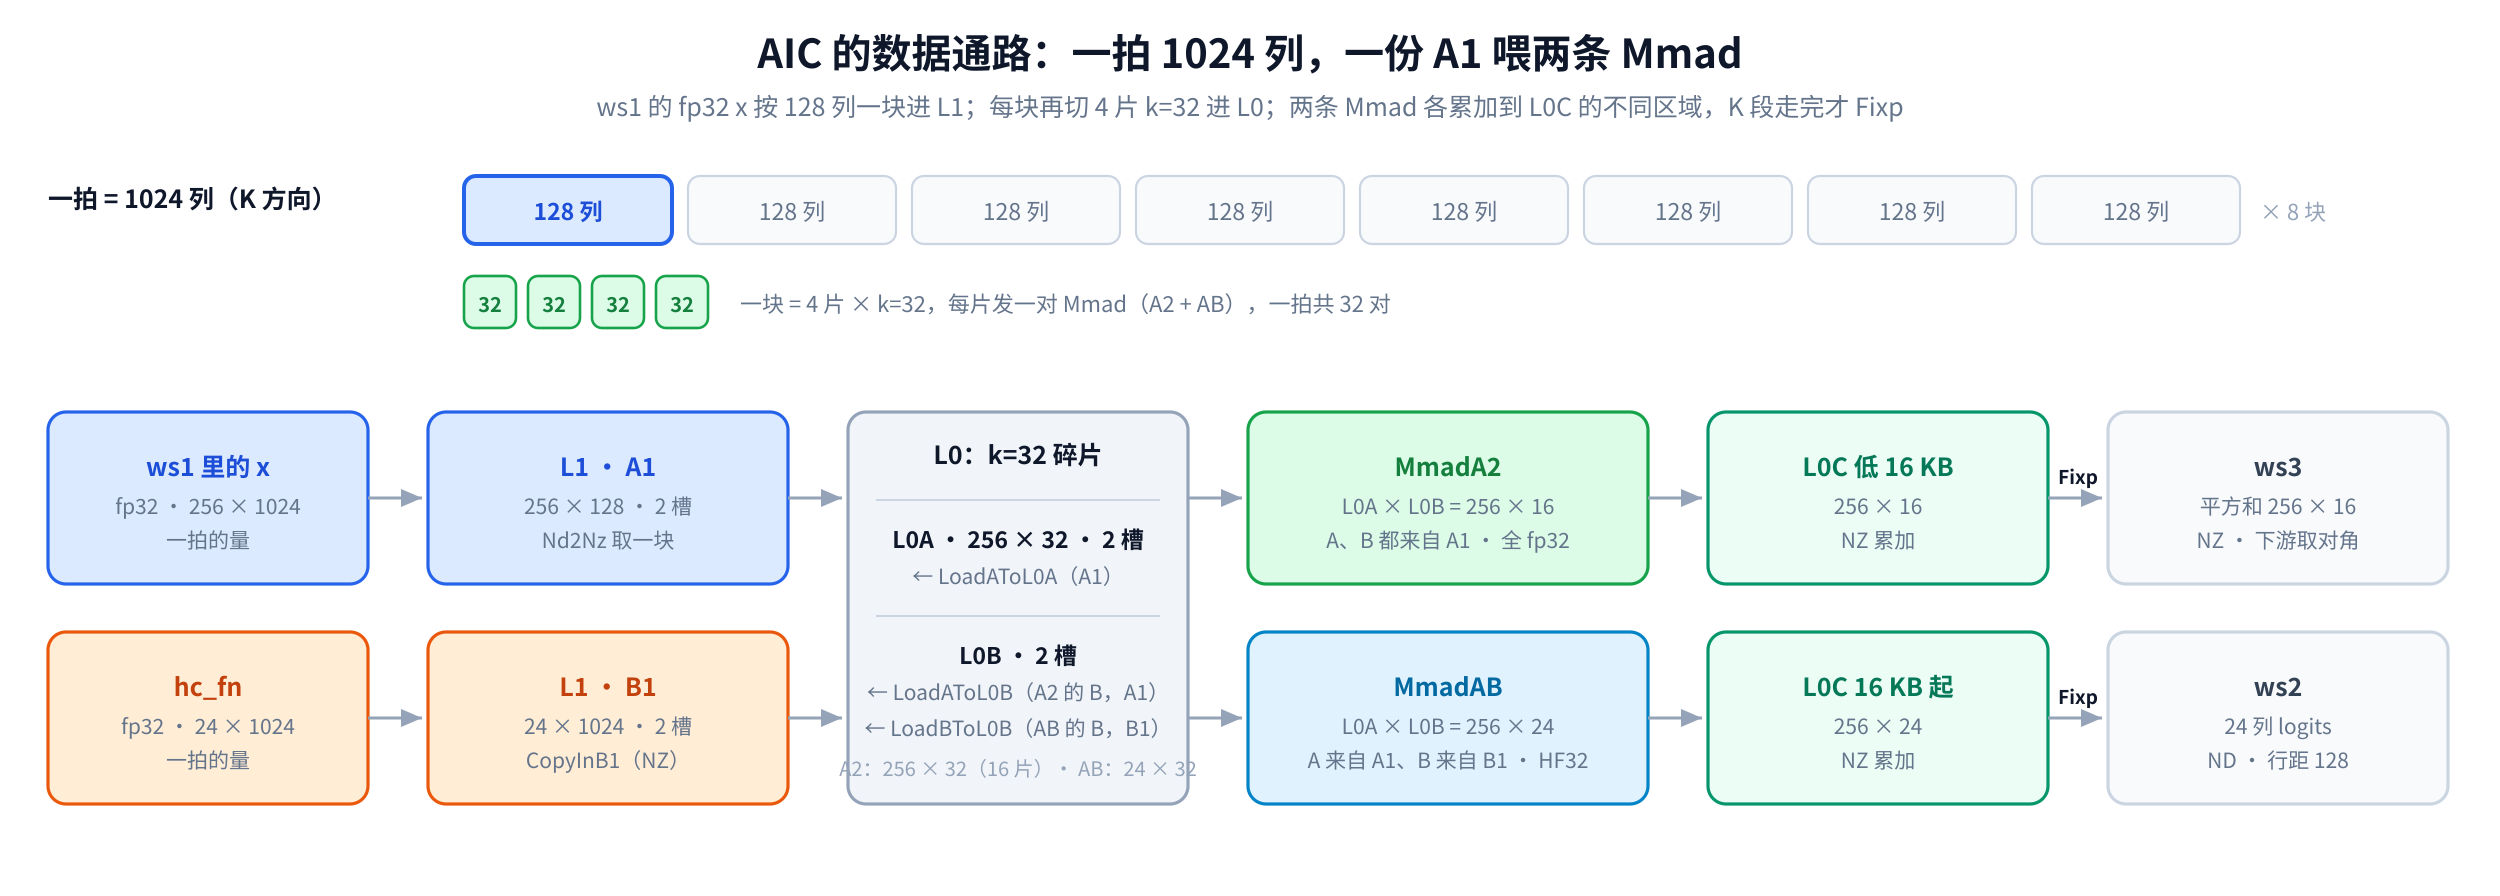
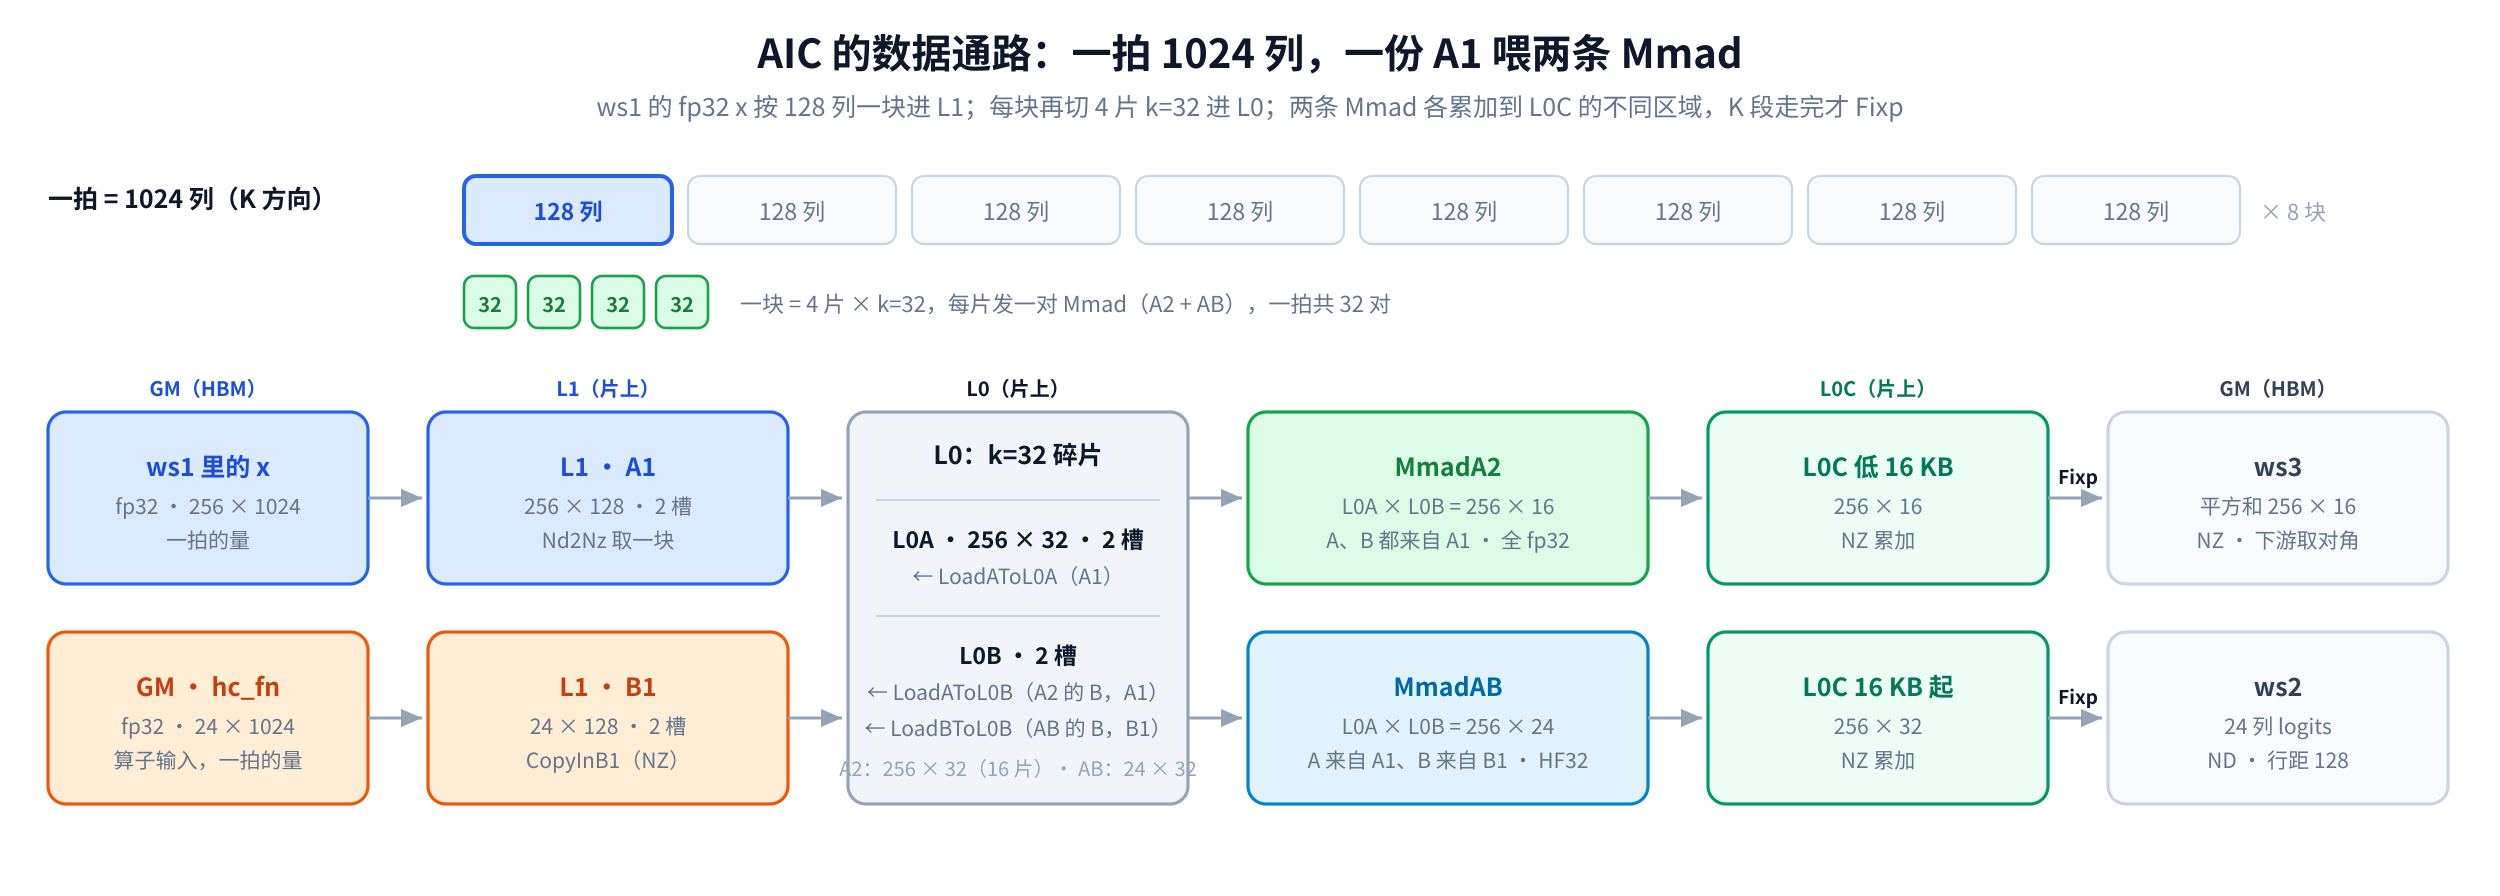
<svg xmlns="http://www.w3.org/2000/svg" width="1250" height="448" viewBox="0 0 1250 448">
  <defs>
    <marker id="ar" markerWidth="9" markerHeight="9" refX="7" refY="3" orient="auto" markerUnits="strokeWidth">
      <path d="M0,0 L7,3 L0,6 z" fill="#94a3b8" />
    </marker>
  </defs>
  <rect width="1250" height="448" fill="#ffffff" />
  <text x="625.0" y="34" text-anchor="middle" font-family="Microsoft YaHei, Noto Sans CJK SC, Arial, sans-serif" font-size="20" font-weight="700" fill="#0f172a">AIC 的数据通路：一拍 1024 列，一份 A1 喂两条 Mmad</text>
  <text x="625.0" y="58" text-anchor="middle" font-family="Microsoft YaHei, Noto Sans CJK SC, Arial, sans-serif" font-size="12.5" font-weight="400" fill="#64748b">ws1 的 fp32 x 按 128 列一块进 L1；每块再切 4 片 k=32 进 L0；两条 Mmad 各累加到 L0C 的不同区域，K 段走完才 Fixp</text>
  <text x="24" y="104" text-anchor="start" font-family="Microsoft YaHei, Noto Sans CJK SC, Arial, sans-serif" font-size="12.5" font-weight="700" fill="#0f172a">一拍 = 1024 列（K 方向）</text>
  <rect x="232" y="88" width="104" height="34" rx="6" fill="#dbeafe" stroke="#2563eb" stroke-width="2.0" />
  <text x="284.0" y="110" text-anchor="middle" font-family="Microsoft YaHei, Noto Sans CJK SC, Arial, sans-serif" font-size="11.5" font-weight="700" fill="#1d4ed8">128 列</text>
  <rect x="344" y="88" width="104" height="34" rx="6" fill="#f8fafc" stroke="#cbd5e1" stroke-width="1.1" />
  <text x="396.0" y="110" text-anchor="middle" font-family="Microsoft YaHei, Noto Sans CJK SC, Arial, sans-serif" font-size="11.5" font-weight="400" fill="#64748b">128 列</text>
  <rect x="456" y="88" width="104" height="34" rx="6" fill="#f8fafc" stroke="#cbd5e1" stroke-width="1.1" />
  <text x="508.0" y="110" text-anchor="middle" font-family="Microsoft YaHei, Noto Sans CJK SC, Arial, sans-serif" font-size="11.5" font-weight="400" fill="#64748b">128 列</text>
  <rect x="568" y="88" width="104" height="34" rx="6" fill="#f8fafc" stroke="#cbd5e1" stroke-width="1.1" />
  <text x="620.0" y="110" text-anchor="middle" font-family="Microsoft YaHei, Noto Sans CJK SC, Arial, sans-serif" font-size="11.5" font-weight="400" fill="#64748b">128 列</text>
  <rect x="680" y="88" width="104" height="34" rx="6" fill="#f8fafc" stroke="#cbd5e1" stroke-width="1.1" />
  <text x="732.0" y="110" text-anchor="middle" font-family="Microsoft YaHei, Noto Sans CJK SC, Arial, sans-serif" font-size="11.5" font-weight="400" fill="#64748b">128 列</text>
  <rect x="792" y="88" width="104" height="34" rx="6" fill="#f8fafc" stroke="#cbd5e1" stroke-width="1.1" />
  <text x="844.0" y="110" text-anchor="middle" font-family="Microsoft YaHei, Noto Sans CJK SC, Arial, sans-serif" font-size="11.5" font-weight="400" fill="#64748b">128 列</text>
  <rect x="904" y="88" width="104" height="34" rx="6" fill="#f8fafc" stroke="#cbd5e1" stroke-width="1.1" />
  <text x="956.0" y="110" text-anchor="middle" font-family="Microsoft YaHei, Noto Sans CJK SC, Arial, sans-serif" font-size="11.5" font-weight="400" fill="#64748b">128 列</text>
  <rect x="1016" y="88" width="104" height="34" rx="6" fill="#f8fafc" stroke="#cbd5e1" stroke-width="1.1" />
  <text x="1068.0" y="110" text-anchor="middle" font-family="Microsoft YaHei, Noto Sans CJK SC, Arial, sans-serif" font-size="11.5" font-weight="400" fill="#64748b">128 列</text>
  <text x="1130" y="110" text-anchor="start" font-family="Microsoft YaHei, Noto Sans CJK SC, Arial, sans-serif" font-size="11" font-weight="400" fill="#94a3b8">× 8 块</text>
  <rect x="232" y="138" width="26" height="26" rx="5" fill="#dcfce7" stroke="#16a34a" stroke-width="1.3" />
  <text x="245" y="156" text-anchor="middle" font-family="Microsoft YaHei, Noto Sans CJK SC, Arial, sans-serif" font-size="10" font-weight="700" fill="#15803d">32</text>
  <rect x="264" y="138" width="26" height="26" rx="5" fill="#dcfce7" stroke="#16a34a" stroke-width="1.3" />
  <text x="277" y="156" text-anchor="middle" font-family="Microsoft YaHei, Noto Sans CJK SC, Arial, sans-serif" font-size="10" font-weight="700" fill="#15803d">32</text>
  <rect x="296" y="138" width="26" height="26" rx="5" fill="#dcfce7" stroke="#16a34a" stroke-width="1.3" />
  <text x="309" y="156" text-anchor="middle" font-family="Microsoft YaHei, Noto Sans CJK SC, Arial, sans-serif" font-size="10" font-weight="700" fill="#15803d">32</text>
  <rect x="328" y="138" width="26" height="26" rx="5" fill="#dcfce7" stroke="#16a34a" stroke-width="1.3" />
  <text x="341" y="156" text-anchor="middle" font-family="Microsoft YaHei, Noto Sans CJK SC, Arial, sans-serif" font-size="10" font-weight="700" fill="#15803d">32</text>
  <text x="370" y="156" text-anchor="start" font-family="Microsoft YaHei, Noto Sans CJK SC, Arial, sans-serif" font-size="11" font-weight="400" fill="#64748b">一块 = 4 片 × k=32，每片发一对 Mmad（A2 + AB），一拍共 32 对</text>
+   <text x="104" y="198" text-anchor="middle" font-family="Microsoft YaHei, Noto Sans CJK SC, Arial, sans-serif" font-size="10" font-weight="700" fill="#1d4ed8">GM（HBM）</text>
+   <text x="304" y="198" text-anchor="middle" font-family="Microsoft YaHei, Noto Sans CJK SC, Arial, sans-serif" font-size="10" font-weight="700" fill="#1d4ed8">L1（片上）</text>
+   <text x="509" y="198" text-anchor="middle" font-family="Microsoft YaHei, Noto Sans CJK SC, Arial, sans-serif" font-size="10" font-weight="700" fill="#0f172a">L0（片上）</text>
+   <text x="939" y="198" text-anchor="middle" font-family="Microsoft YaHei, Noto Sans CJK SC, Arial, sans-serif" font-size="10" font-weight="700" fill="#047857">L0C（片上）</text>
+   <text x="1139" y="198" text-anchor="middle" font-family="Microsoft YaHei, Noto Sans CJK SC, Arial, sans-serif" font-size="10" font-weight="700" fill="#334155">GM（HBM）</text>
  <rect x="24" y="206" width="160" height="86" rx="9" fill="#dbeafe" stroke="#2563eb" stroke-width="1.6" />
  <text x="104.0" y="238" text-anchor="middle" font-family="Microsoft YaHei, Noto Sans CJK SC, Arial, sans-serif" font-size="12.5" font-weight="700" fill="#1d4ed8">ws1 里的 x</text>
  <text x="104.0" y="257" text-anchor="middle" font-family="Microsoft YaHei, Noto Sans CJK SC, Arial, sans-serif" font-size="10.5" font-weight="400" fill="#64748b">fp32 · 256 × 1024</text>
  <text x="104.0" y="274" text-anchor="middle" font-family="Microsoft YaHei, Noto Sans CJK SC, Arial, sans-serif" font-size="10.5" font-weight="400" fill="#64748b">一拍的量</text>
  <rect x="214" y="206" width="180" height="86" rx="9" fill="#dbeafe" stroke="#2563eb" stroke-width="1.6" />
  <text x="304.0" y="238" text-anchor="middle" font-family="Microsoft YaHei, Noto Sans CJK SC, Arial, sans-serif" font-size="12.5" font-weight="700" fill="#1d4ed8">L1 · A1</text>
  <text x="304.0" y="257" text-anchor="middle" font-family="Microsoft YaHei, Noto Sans CJK SC, Arial, sans-serif" font-size="10.5" font-weight="400" fill="#64748b">256 × 128 · 2 槽</text>
  <text x="304.0" y="274" text-anchor="middle" font-family="Microsoft YaHei, Noto Sans CJK SC, Arial, sans-serif" font-size="10.5" font-weight="400" fill="#64748b">Nd2Nz 取一块</text>
  <rect x="624" y="206" width="200" height="86" rx="9" fill="#dcfce7" stroke="#16a34a" stroke-width="1.6" />
  <text x="724.0" y="238" text-anchor="middle" font-family="Microsoft YaHei, Noto Sans CJK SC, Arial, sans-serif" font-size="12.5" font-weight="700" fill="#15803d">MmadA2</text>
  <text x="724.0" y="257" text-anchor="middle" font-family="Microsoft YaHei, Noto Sans CJK SC, Arial, sans-serif" font-size="10.5" font-weight="400" fill="#64748b">L0A × L0B = 256 × 16</text>
  <text x="724.0" y="274" text-anchor="middle" font-family="Microsoft YaHei, Noto Sans CJK SC, Arial, sans-serif" font-size="10.5" font-weight="400" fill="#64748b">A、B 都来自 A1 · 全 fp32</text>
  <rect x="854" y="206" width="170" height="86" rx="9" fill="#ecfdf5" stroke="#059669" stroke-width="1.6" />
  <text x="939.0" y="238" text-anchor="middle" font-family="Microsoft YaHei, Noto Sans CJK SC, Arial, sans-serif" font-size="12.5" font-weight="700" fill="#047857">L0C 低 16 KB</text>
  <text x="939.0" y="257" text-anchor="middle" font-family="Microsoft YaHei, Noto Sans CJK SC, Arial, sans-serif" font-size="10.5" font-weight="400" fill="#64748b">256 × 16</text>
  <text x="939.0" y="274" text-anchor="middle" font-family="Microsoft YaHei, Noto Sans CJK SC, Arial, sans-serif" font-size="10.5" font-weight="400" fill="#64748b">NZ 累加</text>
  <rect x="1054" y="206" width="170" height="86" rx="9" fill="#f8fafc" stroke="#cbd5e1" stroke-width="1.6" />
  <text x="1139.0" y="238" text-anchor="middle" font-family="Microsoft YaHei, Noto Sans CJK SC, Arial, sans-serif" font-size="12.5" font-weight="700" fill="#334155">ws3</text>
  <text x="1139.0" y="257" text-anchor="middle" font-family="Microsoft YaHei, Noto Sans CJK SC, Arial, sans-serif" font-size="10.5" font-weight="400" fill="#64748b">平方和 256 × 16</text>
  <text x="1139.0" y="274" text-anchor="middle" font-family="Microsoft YaHei, Noto Sans CJK SC, Arial, sans-serif" font-size="10.5" font-weight="400" fill="#64748b">NZ · 下游取对角</text>
  <rect x="24" y="316" width="160" height="86" rx="9" fill="#ffedd5" stroke="#ea580c" stroke-width="1.6" />
-   <text x="104.0" y="348" text-anchor="middle" font-family="Microsoft YaHei, Noto Sans CJK SC, Arial, sans-serif" font-size="12.5" font-weight="700" fill="#c2410c">hc_fn</text>
+   <text x="104.0" y="348" text-anchor="middle" font-family="Microsoft YaHei, Noto Sans CJK SC, Arial, sans-serif" font-size="12.5" font-weight="700" fill="#c2410c">GM · hc_fn</text>
  <text x="104.0" y="367" text-anchor="middle" font-family="Microsoft YaHei, Noto Sans CJK SC, Arial, sans-serif" font-size="10.5" font-weight="400" fill="#64748b">fp32 · 24 × 1024</text>
-   <text x="104.0" y="384" text-anchor="middle" font-family="Microsoft YaHei, Noto Sans CJK SC, Arial, sans-serif" font-size="10.5" font-weight="400" fill="#64748b">一拍的量</text>
+   <text x="104.0" y="384" text-anchor="middle" font-family="Microsoft YaHei, Noto Sans CJK SC, Arial, sans-serif" font-size="10.5" font-weight="400" fill="#64748b">算子输入，一拍的量</text>
  <rect x="214" y="316" width="180" height="86" rx="9" fill="#ffedd5" stroke="#ea580c" stroke-width="1.6" />
  <text x="304.0" y="348" text-anchor="middle" font-family="Microsoft YaHei, Noto Sans CJK SC, Arial, sans-serif" font-size="12.5" font-weight="700" fill="#c2410c">L1 · B1</text>
-   <text x="304.0" y="367" text-anchor="middle" font-family="Microsoft YaHei, Noto Sans CJK SC, Arial, sans-serif" font-size="10.5" font-weight="400" fill="#64748b">24 × 1024 · 2 槽</text>
+   <text x="304.0" y="367" text-anchor="middle" font-family="Microsoft YaHei, Noto Sans CJK SC, Arial, sans-serif" font-size="10.5" font-weight="400" fill="#64748b">24 × 128 · 2 槽</text>
  <text x="304.0" y="384" text-anchor="middle" font-family="Microsoft YaHei, Noto Sans CJK SC, Arial, sans-serif" font-size="10.5" font-weight="400" fill="#64748b">CopyInB1（NZ）</text>
  <rect x="624" y="316" width="200" height="86" rx="9" fill="#e0f2fe" stroke="#0284c7" stroke-width="1.6" />
  <text x="724.0" y="348" text-anchor="middle" font-family="Microsoft YaHei, Noto Sans CJK SC, Arial, sans-serif" font-size="12.5" font-weight="700" fill="#0369a1">MmadAB</text>
  <text x="724.0" y="367" text-anchor="middle" font-family="Microsoft YaHei, Noto Sans CJK SC, Arial, sans-serif" font-size="10.5" font-weight="400" fill="#64748b">L0A × L0B = 256 × 24</text>
  <text x="724.0" y="384" text-anchor="middle" font-family="Microsoft YaHei, Noto Sans CJK SC, Arial, sans-serif" font-size="10.5" font-weight="400" fill="#64748b">A 来自 A1、B 来自 B1 · HF32</text>
  <rect x="854" y="316" width="170" height="86" rx="9" fill="#ecfdf5" stroke="#059669" stroke-width="1.6" />
  <text x="939.0" y="348" text-anchor="middle" font-family="Microsoft YaHei, Noto Sans CJK SC, Arial, sans-serif" font-size="12.5" font-weight="700" fill="#047857">L0C 16 KB 起</text>
-   <text x="939.0" y="367" text-anchor="middle" font-family="Microsoft YaHei, Noto Sans CJK SC, Arial, sans-serif" font-size="10.5" font-weight="400" fill="#64748b">256 × 24</text>
+   <text x="939.0" y="367" text-anchor="middle" font-family="Microsoft YaHei, Noto Sans CJK SC, Arial, sans-serif" font-size="10.5" font-weight="400" fill="#64748b">256 × 32</text>
  <text x="939.0" y="384" text-anchor="middle" font-family="Microsoft YaHei, Noto Sans CJK SC, Arial, sans-serif" font-size="10.5" font-weight="400" fill="#64748b">NZ 累加</text>
  <rect x="1054" y="316" width="170" height="86" rx="9" fill="#f8fafc" stroke="#cbd5e1" stroke-width="1.6" />
  <text x="1139.0" y="348" text-anchor="middle" font-family="Microsoft YaHei, Noto Sans CJK SC, Arial, sans-serif" font-size="12.5" font-weight="700" fill="#334155">ws2</text>
  <text x="1139.0" y="367" text-anchor="middle" font-family="Microsoft YaHei, Noto Sans CJK SC, Arial, sans-serif" font-size="10.5" font-weight="400" fill="#64748b">24 列 logits</text>
  <text x="1139.0" y="384" text-anchor="middle" font-family="Microsoft YaHei, Noto Sans CJK SC, Arial, sans-serif" font-size="10.5" font-weight="400" fill="#64748b">ND · 行距 128</text>
  <rect x="424" y="206" width="170" height="196" rx="9" fill="#f1f5f9" stroke="#94a3b8" stroke-width="1.6" />
  <text x="509.0" y="232" text-anchor="middle" font-family="Microsoft YaHei, Noto Sans CJK SC, Arial, sans-serif" font-size="12.5" font-weight="700" fill="#0f172a">L0：k=32 碎片</text>
  <line x1="438" y1="250" x2="580" y2="250" stroke="#cbd5e1" stroke-width="1" />
  <text x="509.0" y="274" text-anchor="middle" font-family="Microsoft YaHei, Noto Sans CJK SC, Arial, sans-serif" font-size="11.5" font-weight="700" fill="#0f172a">L0A · 256 × 32 · 2 槽</text>
  <text x="509.0" y="292" text-anchor="middle" font-family="Microsoft YaHei, Noto Sans CJK SC, Arial, sans-serif" font-size="10.5" font-weight="400" fill="#64748b">← LoadAToL0A（A1）</text>
  <line x1="438" y1="308" x2="580" y2="308" stroke="#cbd5e1" stroke-width="1" />
  <text x="509.0" y="332" text-anchor="middle" font-family="Microsoft YaHei, Noto Sans CJK SC, Arial, sans-serif" font-size="11.5" font-weight="700" fill="#0f172a">L0B · 2 槽</text>
  <text x="509.0" y="350" text-anchor="middle" font-family="Microsoft YaHei, Noto Sans CJK SC, Arial, sans-serif" font-size="10.5" font-weight="400" fill="#64748b">← LoadAToL0B（A2 的 B，A1）</text>
  <text x="509.0" y="368" text-anchor="middle" font-family="Microsoft YaHei, Noto Sans CJK SC, Arial, sans-serif" font-size="10.5" font-weight="400" fill="#64748b">← LoadBToL0B（AB 的 B，B1）</text>
  <text x="509.0" y="388" text-anchor="middle" font-family="Microsoft YaHei, Noto Sans CJK SC, Arial, sans-serif" font-size="10" font-weight="400" fill="#94a3b8">A2：256 × 32（16 片）· AB：24 × 32</text>
  <line x1="184" y1="249.0" x2="211" y2="249.0" stroke="#94a3b8" stroke-width="1.5" marker-end="url(#ar)" />
  <line x1="394" y1="249.0" x2="421" y2="249.0" stroke="#94a3b8" stroke-width="1.5" marker-end="url(#ar)" />
  <line x1="824" y1="249.0" x2="851" y2="249.0" stroke="#94a3b8" stroke-width="1.5" marker-end="url(#ar)" />
  <line x1="1024" y1="249.0" x2="1051" y2="249.0" stroke="#94a3b8" stroke-width="1.5" marker-end="url(#ar)" />
  <line x1="184" y1="359.0" x2="211" y2="359.0" stroke="#94a3b8" stroke-width="1.5" marker-end="url(#ar)" />
  <line x1="394" y1="359.0" x2="421" y2="359.0" stroke="#94a3b8" stroke-width="1.5" marker-end="url(#ar)" />
  <line x1="824" y1="359.0" x2="851" y2="359.0" stroke="#94a3b8" stroke-width="1.5" marker-end="url(#ar)" />
  <line x1="1024" y1="359.0" x2="1051" y2="359.0" stroke="#94a3b8" stroke-width="1.5" marker-end="url(#ar)" />
  <line x1="594" y1="249.0" x2="621" y2="249.0" stroke="#94a3b8" stroke-width="1.5" marker-end="url(#ar)" />
  <line x1="594" y1="359.0" x2="621" y2="359.0" stroke="#94a3b8" stroke-width="1.5" marker-end="url(#ar)" />
  <text x="1039" y="242.0" text-anchor="middle" font-family="Microsoft YaHei, Noto Sans CJK SC, Arial, sans-serif" font-size="9.5" font-weight="700" fill="#0f172a">Fixp</text>
  <text x="1039" y="352.0" text-anchor="middle" font-family="Microsoft YaHei, Noto Sans CJK SC, Arial, sans-serif" font-size="9.5" font-weight="700" fill="#0f172a">Fixp</text>
</svg>
